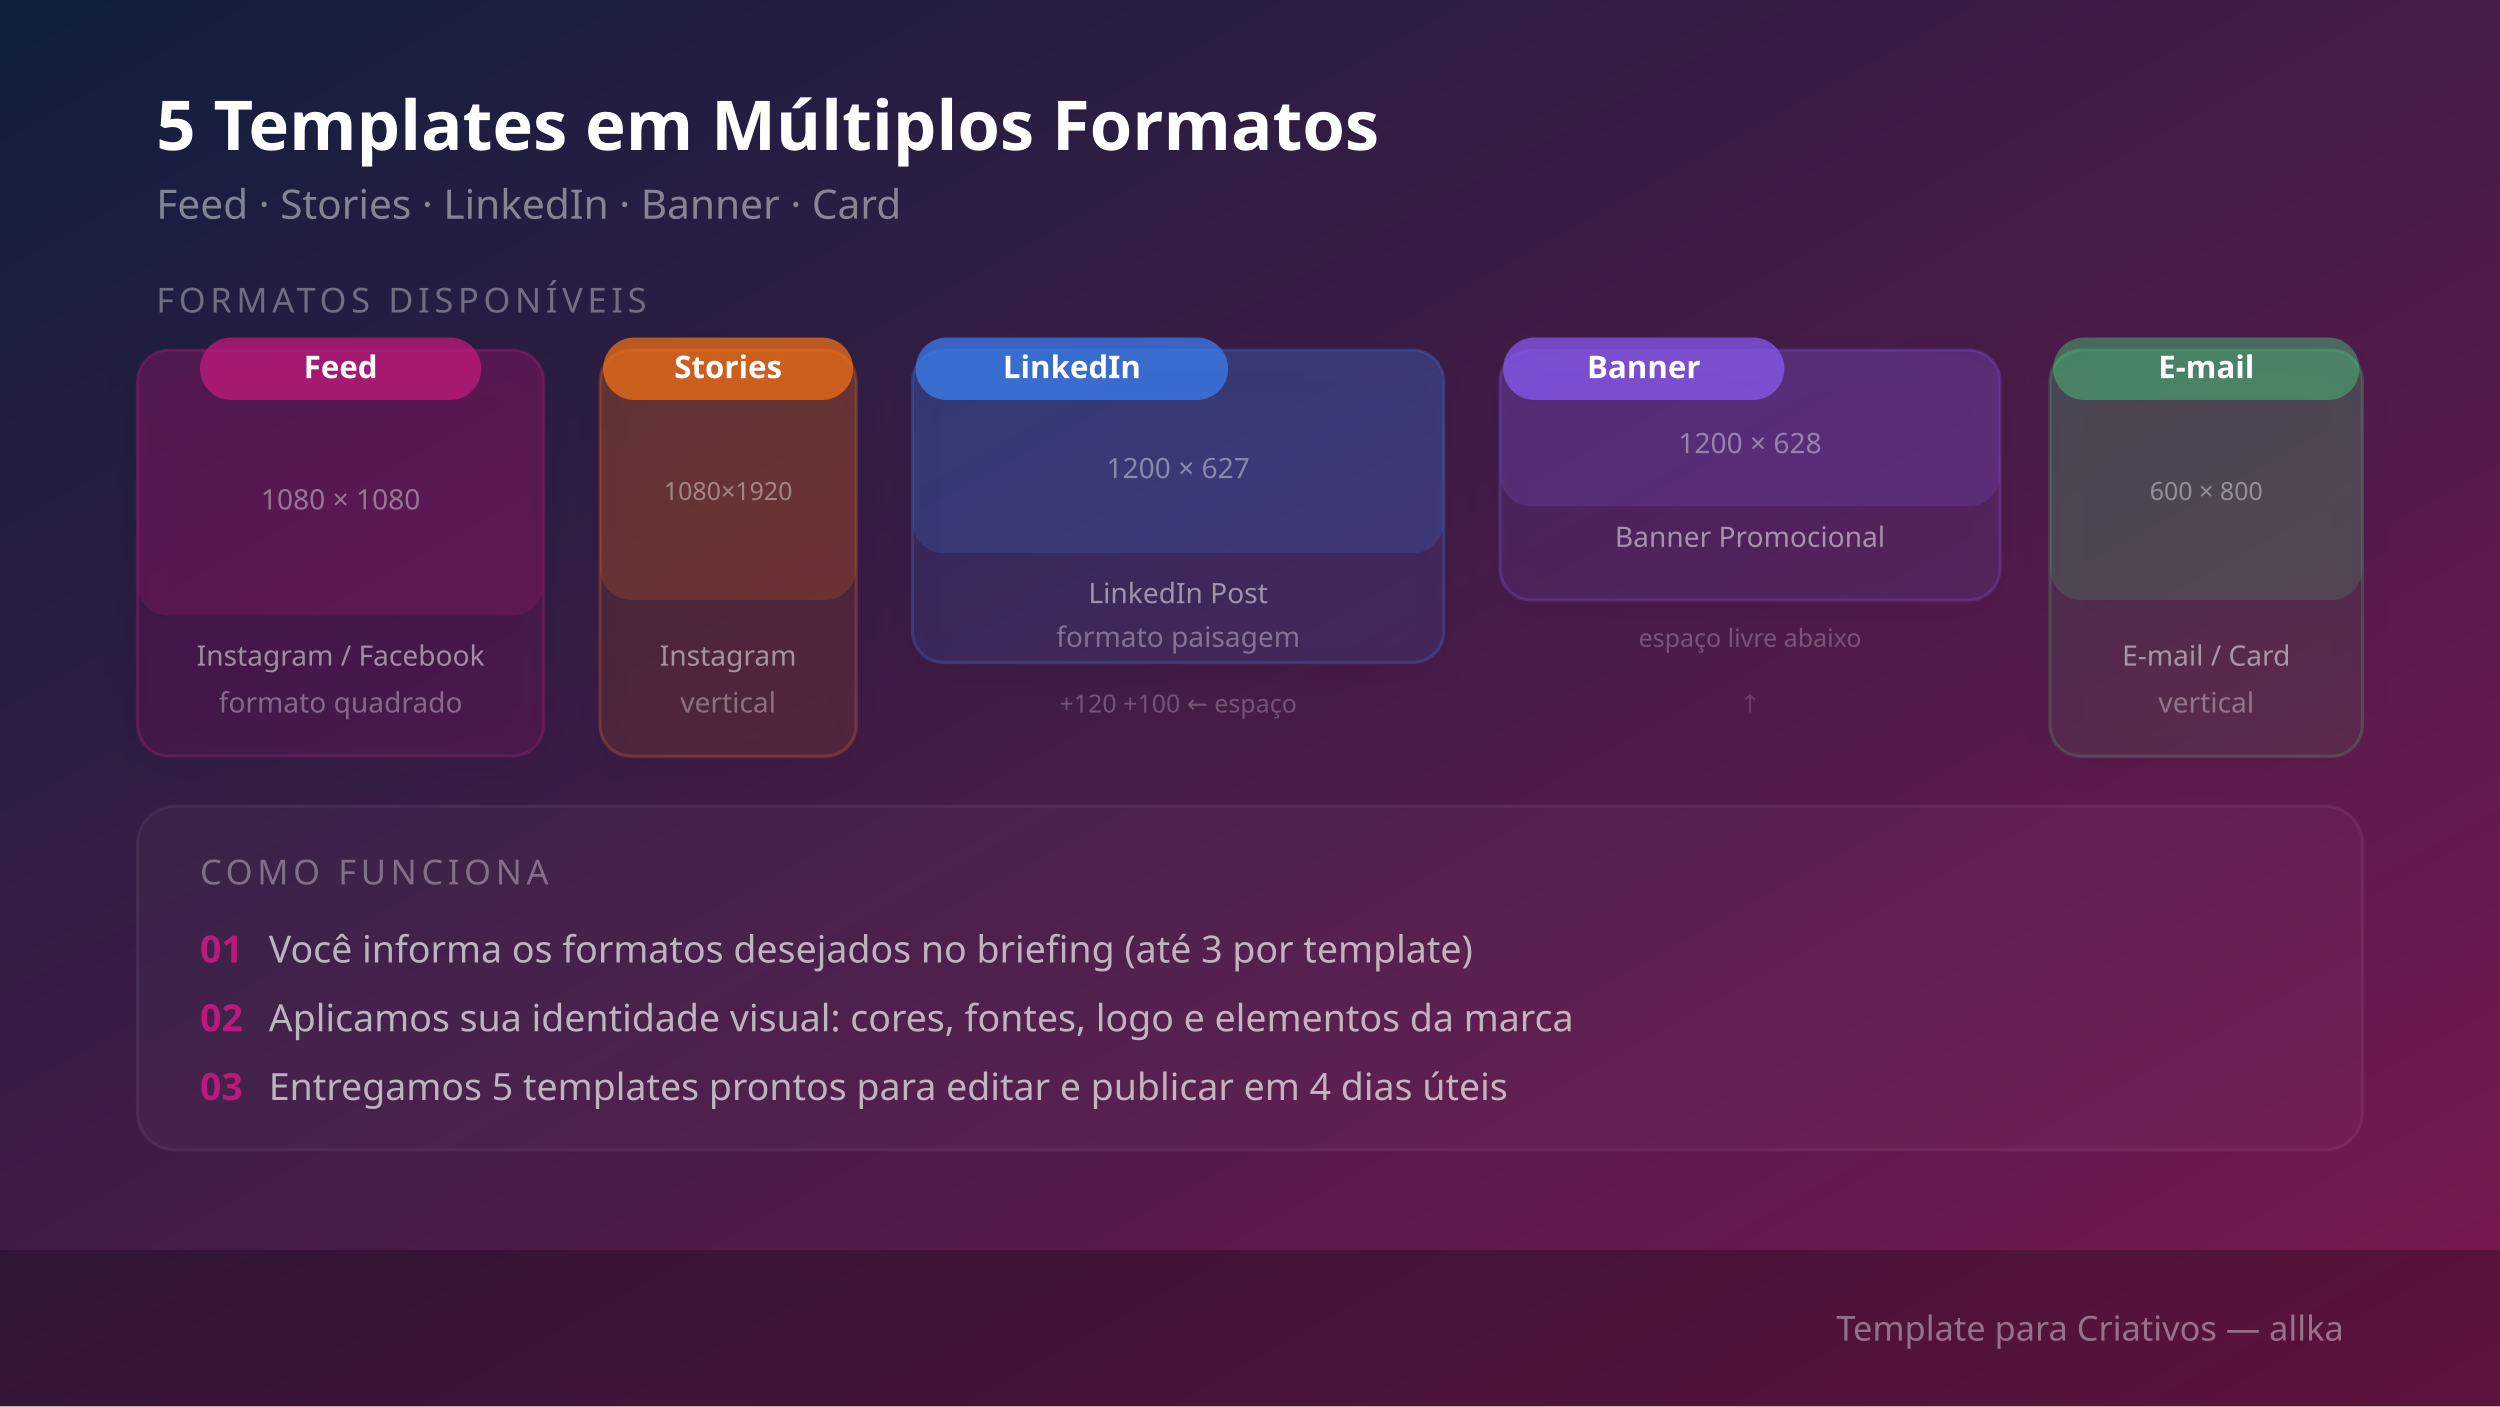
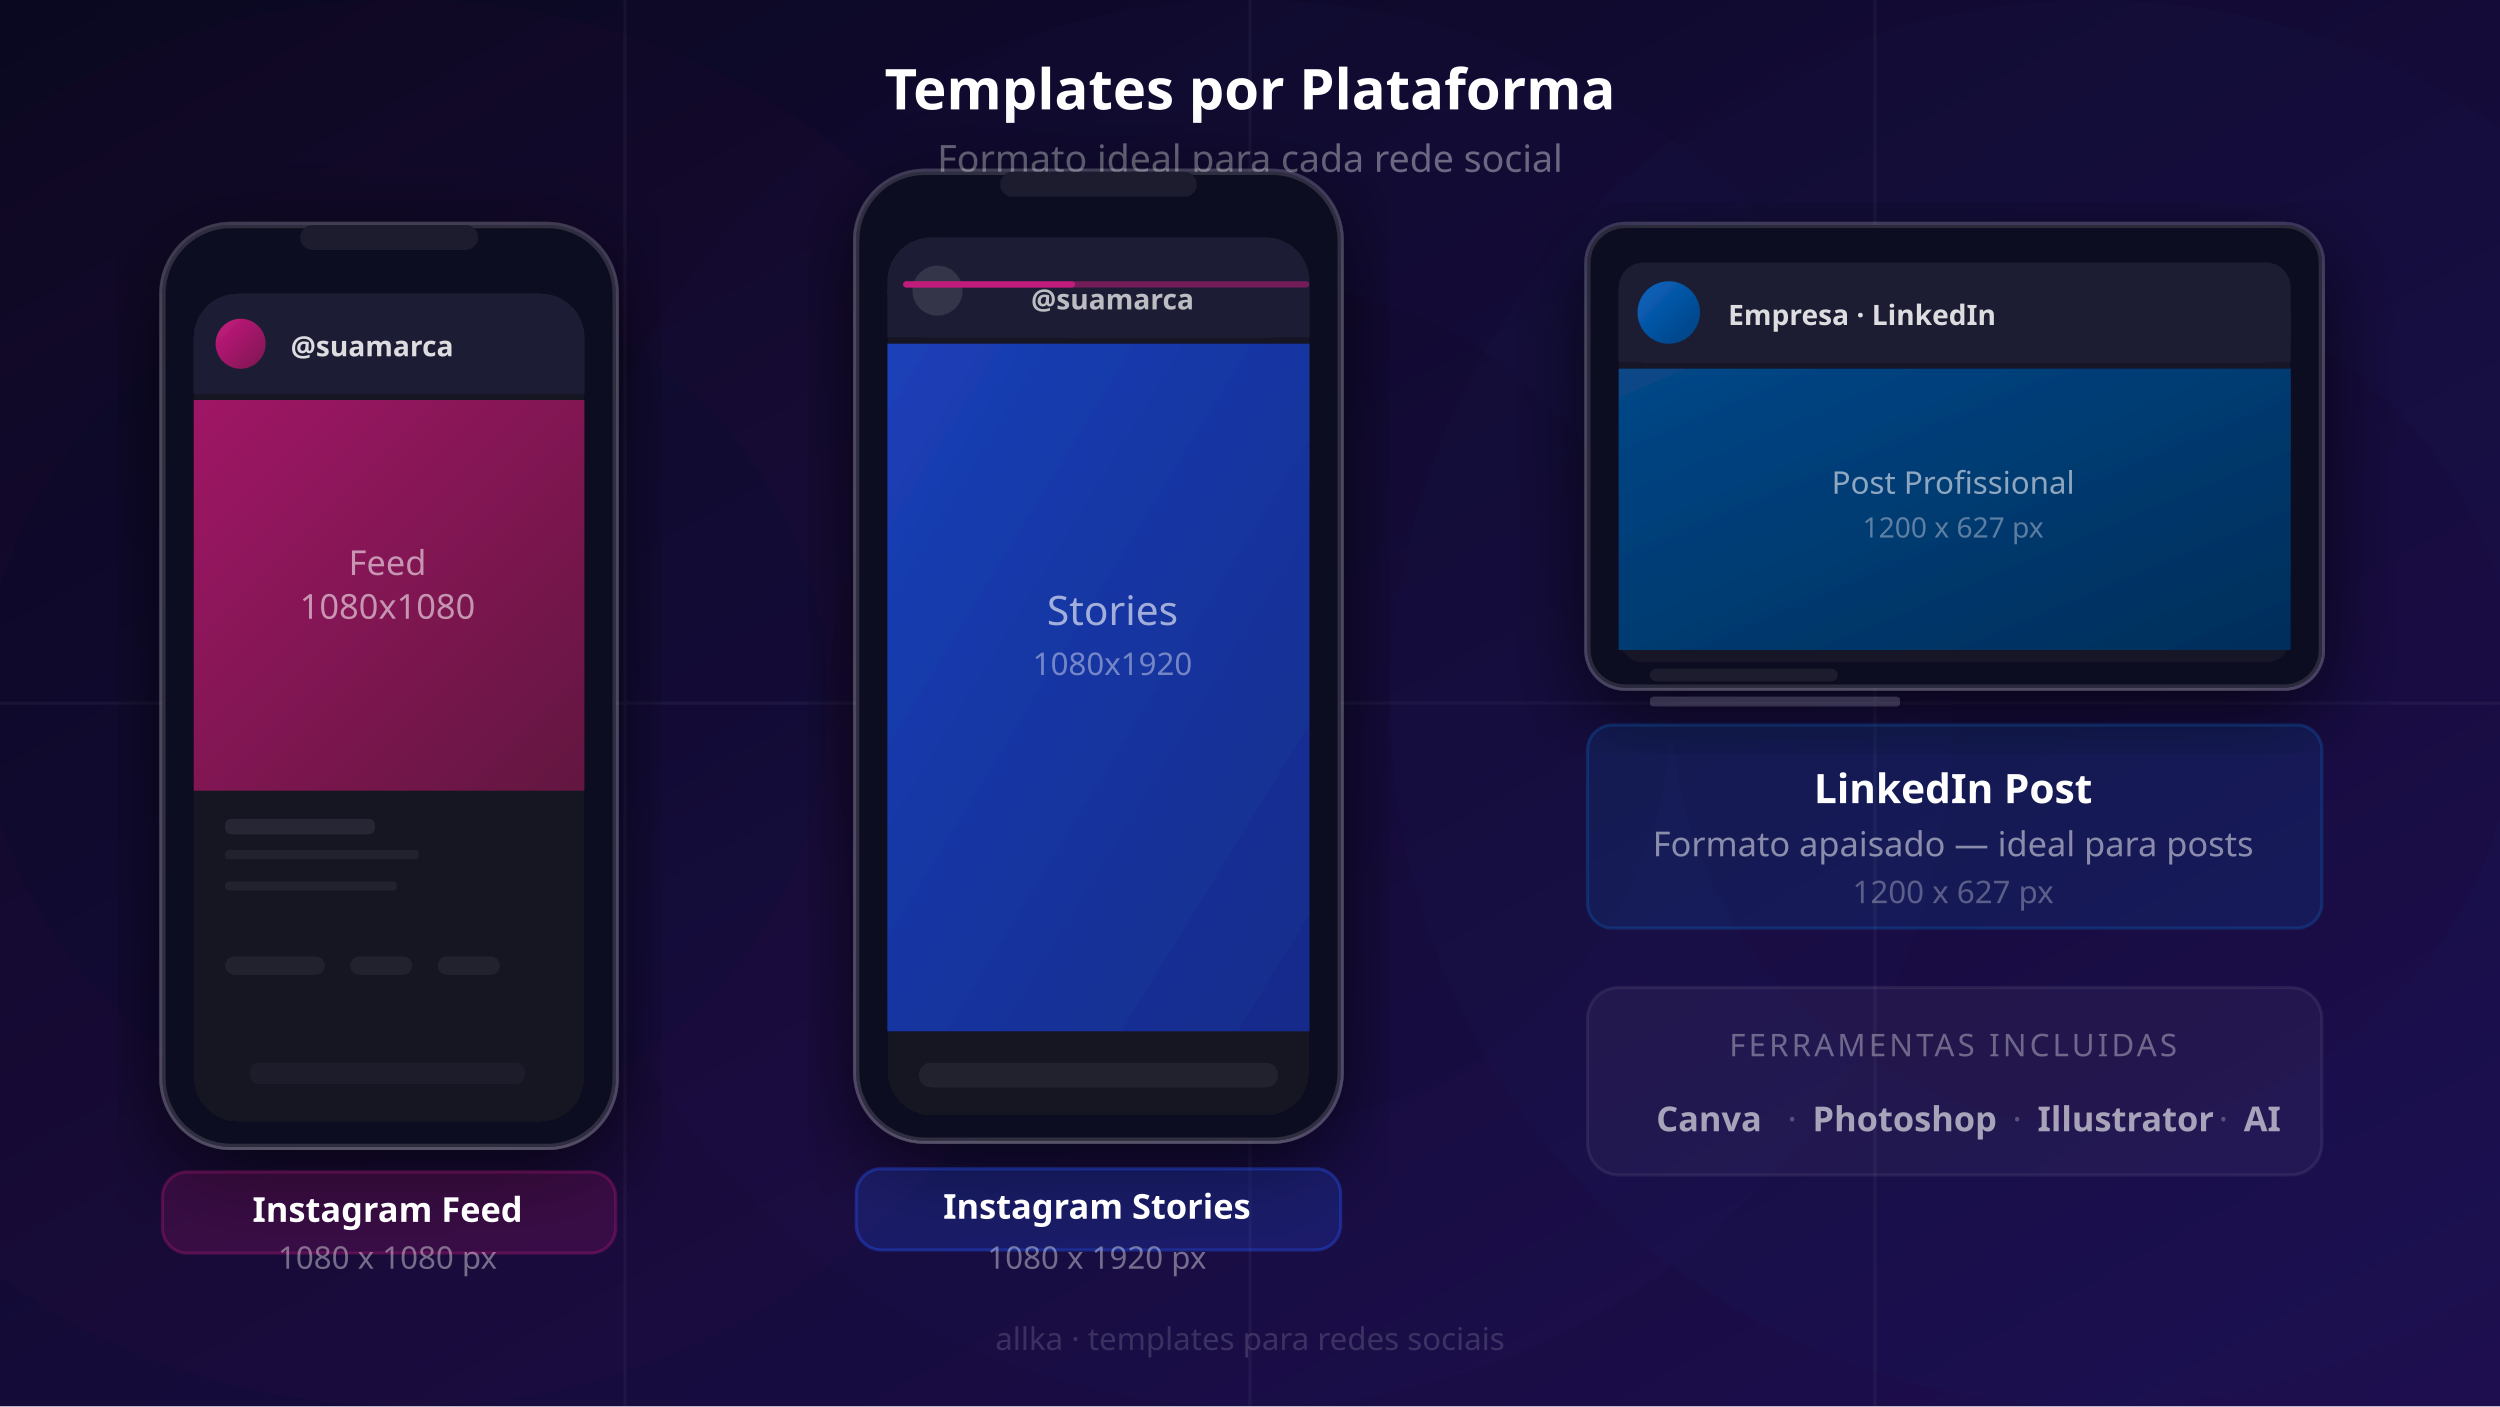
<svg xmlns="http://www.w3.org/2000/svg" viewBox="0 0 800 450" width="800" height="450">
  <defs>
    <linearGradient id="bg" x1="0%" y1="0%" x2="100%" y2="100%">
-       <stop offset="0%" style="stop-color:#0f1f3e;stop-opacity:1" />
-       <stop offset="100%" style="stop-color:#7b1850;stop-opacity:1" />
+       <stop offset="0%" stop-color="#0a0820" />
+       <stop offset="100%" stop-color="#1e0e50" />
    </linearGradient>
-     <filter id="shadow">
-       <feDropShadow dx="0" dy="4" stdDeviation="8" flood-color="rgba(0,0,0,0.4)" />
+     <linearGradient id="pink" x1="0%" y1="0%" x2="100%" y2="100%">
+       <stop offset="0%" stop-color="#c81a7f" />
+       <stop offset="100%" stop-color="#7b1850" />
+     </linearGradient>
+     <linearGradient id="blue" x1="0%" y1="0%" x2="100%" y2="100%">
+       <stop offset="0%" stop-color="#2558FF" />
+       <stop offset="100%" stop-color="#1a3bbf" />
+     </linearGradient>
+     <linearGradient id="linkedin" x1="0%" y1="0%" x2="100%" y2="100%">
+       <stop offset="0%" stop-color="#0a66c2" />
+       <stop offset="100%" stop-color="#004080" />
+     </linearGradient>
+     <filter id="sh">
+       <feDropShadow dx="0" dy="8" stdDeviation="14" flood-color="rgba(0,0,0,0.7)" />
    </filter>
  </defs>
  <rect width="800" height="450" fill="url(#bg)" />
-   <text x="50" y="48" font-family="system-ui,sans-serif" font-size="22" fill="#ffffff" font-weight="700">5 Templates em Múltiplos Formatos</text>
-   <text x="50" y="70" font-family="system-ui,sans-serif" font-size="13" fill="rgba(255,255,255,0.45)">Feed · Stories · LinkedIn · Banner · Card</text>
-   <text x="50" y="100" font-family="system-ui,sans-serif" font-size="11" fill="rgba(255,255,255,0.35)" letter-spacing="1.5">FORMATOS DISPONÍVEIS</text>
-   <g>
-     <rect x="44" y="112" width="130" height="130" rx="10" fill="rgba(200,26,127,0.12)" stroke="rgba(200,26,127,0.25)" stroke-width="1" filter="url(#shadow)" />
-     <rect x="44" y="112" width="130" height="85" rx="10" fill="rgba(200,26,127,0.18)" />
-     <text x="109" y="163" font-family="system-ui,sans-serif" font-size="9" fill="rgba(255,255,255,0.4)" text-anchor="middle">1080 × 1080</text>
-     <rect x="64" y="108" width="90" height="20" rx="10" fill="rgba(200,26,127,0.7)" />
-     <text x="109" y="121" font-family="system-ui,sans-serif" font-size="10" fill="#fff" text-anchor="middle" font-weight="700">Feed</text>
-     <text x="109" y="213" font-family="system-ui,sans-serif" font-size="9" fill="rgba(255,255,255,0.5)" text-anchor="middle">Instagram / Facebook</text>
-     <text x="109" y="228" font-family="system-ui,sans-serif" font-size="9" fill="rgba(255,255,255,0.35)" text-anchor="middle">formato quadrado</text>
+   <g opacity="0.04" stroke="#fff" stroke-width="1">
+     <line x1="0" y1="225" x2="800" y2="225" />
+     <line x1="200" y1="0" x2="200" y2="450" />
+     <line x1="400" y1="0" x2="400" y2="450" />
+     <line x1="600" y1="0" x2="600" y2="450" />
  </g>
-   <g>
-     <rect x="192" y="112" width="82" height="130" rx="10" fill="rgba(249,115,22,0.1)" stroke="rgba(249,115,22,0.25)" stroke-width="1" filter="url(#shadow)" />
-     <rect x="192" y="112" width="82" height="80" rx="10" fill="rgba(249,115,22,0.18)" />
-     <text x="233" y="160" font-family="system-ui,sans-serif" font-size="8" fill="rgba(255,255,255,0.4)" text-anchor="middle">1080×1920</text>
-     <rect x="193" y="108" width="80" height="20" rx="10" fill="rgba(249,115,22,0.7)" />
-     <text x="233" y="121" font-family="system-ui,sans-serif" font-size="10" fill="#fff" text-anchor="middle" font-weight="700">Stories</text>
-     <text x="233" y="213" font-family="system-ui,sans-serif" font-size="9" fill="rgba(255,255,255,0.5)" text-anchor="middle">Instagram</text>
-     <text x="233" y="228" font-family="system-ui,sans-serif" font-size="9" fill="rgba(255,255,255,0.35)" text-anchor="middle">vertical</text>
+   <circle cx="130" cy="225" r="180" fill="none" stroke="rgba(200,26,127,0.07)" stroke-width="90" opacity="0.3" />
+   <circle cx="400" cy="225" r="180" fill="none" stroke="rgba(37,88,255,0.06)" stroke-width="90" opacity="0.3" />
+   <circle cx="670" cy="225" r="180" fill="none" stroke="rgba(10,102,194,0.07)" stroke-width="90" opacity="0.3" />
+   <text x="400" y="35" font-family="system-ui,sans-serif" font-size="18" fill="#ffffff" font-weight="700" text-anchor="middle">Templates por Plataforma</text>
+   <text x="400" y="55" font-family="system-ui,sans-serif" font-size="12" fill="rgba(255,255,255,0.38)" text-anchor="middle">Formato ideal para cada rede social</text>
+   <g filter="url(#sh)">
+     <rect x="52" y="72" width="145" height="295" rx="22" fill="#0d0d20" stroke="rgba(255,255,255,0.14)" stroke-width="2" />
+     <rect x="96" y="72" width="57" height="8" rx="4" fill="#1a1a2e" />
+     <rect x="62" y="94" width="125" height="265" rx="14" fill="#121220" />
+     <rect x="62" y="94" width="125" height="32" rx="14" fill="#1e1e35" />
+     <rect x="62" y="112" width="125" height="14" fill="#1e1e35" />
+     <circle cx="77" cy="110" r="8" fill="url(#pink)" />
+     <text x="93" y="114" font-family="system-ui,sans-serif" font-size="9" fill="rgba(255,255,255,0.85)" font-weight="700">@suamarca</text>
+     <rect x="62" y="128" width="125" height="125" fill="url(#pink)" />
+     <rect x="62" y="128" width="125" height="125" fill="rgba(0,0,0,0.2)" />
+     <text x="124" y="184" font-family="system-ui,sans-serif" font-size="11" fill="rgba(255,255,255,0.55)" text-anchor="middle">Feed</text>
+     <text x="124" y="198" font-family="system-ui,sans-serif" font-size="11" fill="rgba(255,255,255,0.55)" text-anchor="middle">1080x1080</text>
+     <rect x="72" y="262" width="48" height="5" rx="2" fill="rgba(255,255,255,0.09)" />
+     <rect x="72" y="272" width="62" height="3" rx="1" fill="rgba(255,255,255,0.06)" />
+     <rect x="72" y="282" width="55" height="3" rx="1" fill="rgba(255,255,255,0.06)" />
+     <rect x="72" y="306" width="32" height="6" rx="3" fill="rgba(255,255,255,0.06)" />
+     <rect x="112" y="306" width="20" height="6" rx="3" fill="rgba(255,255,255,0.06)" />
+     <rect x="140" y="306" width="20" height="6" rx="3" fill="rgba(255,255,255,0.06)" />
+     <rect x="80" y="340" width="88" height="7" rx="3" fill="rgba(255,255,255,0.05)" />
  </g>
-   <g>
-     <rect x="292" y="112" width="170" height="100" rx="10" fill="rgba(59,130,246,0.1)" stroke="rgba(59,130,246,0.25)" stroke-width="1" filter="url(#shadow)" />
-     <rect x="292" y="112" width="170" height="65" rx="10" fill="rgba(59,130,246,0.18)" />
-     <text x="377" y="153" font-family="system-ui,sans-serif" font-size="9" fill="rgba(255,255,255,0.4)" text-anchor="middle">1200 × 627</text>
-     <rect x="293" y="108" width="100" height="20" rx="10" fill="rgba(59,130,246,0.7)" />
-     <text x="343" y="121" font-family="system-ui,sans-serif" font-size="10" fill="#fff" text-anchor="middle" font-weight="700">LinkedIn</text>
-     <text x="377" y="193" font-family="system-ui,sans-serif" font-size="9" fill="rgba(255,255,255,0.5)" text-anchor="middle">LinkedIn Post</text>
-     <text x="377" y="207" font-family="system-ui,sans-serif" font-size="9" fill="rgba(255,255,255,0.35)" text-anchor="middle">formato paisagem</text>
-     <text x="377" y="228" font-family="system-ui,sans-serif" font-size="8" fill="rgba(255,255,255,0.25)" text-anchor="middle">+120 +100 ← espaço</text>
+   <rect x="52" y="375" width="145" height="26" rx="8" fill="rgba(200,26,127,0.18)" stroke="rgba(200,26,127,0.3)" stroke-width="1" />
+   <text x="124" y="391" font-family="system-ui,sans-serif" font-size="11" fill="#fff" text-anchor="middle" font-weight="700">Instagram Feed</text>
+   <text x="124" y="406" font-family="system-ui,sans-serif" font-size="10" fill="rgba(255,255,255,0.4)" text-anchor="middle">1080 x 1080 px</text>
+   <g filter="url(#sh)">
+     <rect x="274" y="55" width="155" height="310" rx="22" fill="#0d0d20" stroke="rgba(255,255,255,0.14)" stroke-width="2" />
+     <rect x="320" y="55" width="63" height="8" rx="4" fill="#1a1a2e" />
+     <rect x="284" y="76" width="135" height="281" rx="14" fill="#121220" />
+     <rect x="284" y="76" width="135" height="32" rx="14" fill="#1e1e35" />
+     <rect x="284" y="93" width="135" height="15" fill="#1e1e35" />
+     <circle cx="300" cy="93" r="8" fill="rgba(255,255,255,0.1)" />
+     <rect x="289" y="90" width="130" height="2" rx="1" fill="rgba(200,26,127,0.5)" />
+     <rect x="289" y="90" width="55" height="2" rx="1" fill="rgba(200,26,127,0.9)" />
+     <text x="356" y="99" font-family="system-ui,sans-serif" font-size="9" fill="rgba(255,255,255,0.7)" text-anchor="middle" font-weight="600">@suamarca</text>
+     <rect x="284" y="110" width="135" height="220" fill="url(#blue)" />
+     <rect x="284" y="110" width="135" height="220" fill="rgba(0,0,0,0.28)" />
+     <text x="356" y="200" font-family="system-ui,sans-serif" font-size="13" fill="rgba(255,255,255,0.6)" text-anchor="middle">Stories</text>
+     <text x="356" y="216" font-family="system-ui,sans-serif" font-size="10" fill="rgba(255,255,255,0.4)" text-anchor="middle">1080x1920</text>
+     <rect x="294" y="340" width="115" height="8" rx="4" fill="rgba(255,255,255,0.07)" />
  </g>
-   <g>
-     <rect x="480" y="112" width="160" height="80" rx="10" fill="rgba(139,92,246,0.1)" stroke="rgba(139,92,246,0.25)" stroke-width="1" filter="url(#shadow)" />
-     <rect x="480" y="112" width="160" height="50" rx="10" fill="rgba(139,92,246,0.18)" />
-     <text x="560" y="145" font-family="system-ui,sans-serif" font-size="9" fill="rgba(255,255,255,0.4)" text-anchor="middle">1200 × 628</text>
-     <rect x="481" y="108" width="90" height="20" rx="10" fill="rgba(139,92,246,0.7)" />
-     <text x="526" y="121" font-family="system-ui,sans-serif" font-size="10" fill="#fff" text-anchor="middle" font-weight="700">Banner</text>
-     <text x="560" y="175" font-family="system-ui,sans-serif" font-size="9" fill="rgba(255,255,255,0.5)" text-anchor="middle">Banner Promocional</text>
-     <text x="560" y="207" font-family="system-ui,sans-serif" font-size="8" fill="rgba(255,255,255,0.25)" text-anchor="middle">espaço livre abaixo</text>
-     <text x="560" y="228" font-family="system-ui,sans-serif" font-size="8" fill="rgba(255,255,255,0.15)" text-anchor="middle">↑</text>
+   <rect x="274" y="374" width="155" height="26" rx="8" fill="rgba(37,88,255,0.2)" stroke="rgba(37,88,255,0.35)" stroke-width="1" />
+   <text x="351" y="390" font-family="system-ui,sans-serif" font-size="11" fill="#fff" text-anchor="middle" font-weight="700">Instagram Stories</text>
+   <text x="351" y="406" font-family="system-ui,sans-serif" font-size="10" fill="rgba(255,255,255,0.4)" text-anchor="middle">1080 x 1920 px</text>
+   <g filter="url(#sh)">
+     <rect x="508" y="72" width="235" height="148" rx="12" fill="#0d0d20" stroke="rgba(255,255,255,0.12)" stroke-width="2" />
+     <rect x="518" y="84" width="215" height="128" rx="8" fill="#141428" />
+     <rect x="518" y="84" width="215" height="32" rx="8" fill="#1c1c32" />
+     <rect x="518" y="100" width="215" height="16" fill="#1c1c32" />
+     <circle cx="534" cy="100" r="10" fill="url(#linkedin)" />
+     <text x="553" y="104" font-family="system-ui,sans-serif" font-size="9" fill="rgba(255,255,255,0.85)" font-weight="700">Empresa · LinkedIn</text>
+     <rect x="518" y="118" width="215" height="90" fill="url(#linkedin)" />
+     <rect x="518" y="118" width="215" height="90" fill="rgba(0,0,0,0.3)" />
+     <text x="625" y="158" font-family="system-ui,sans-serif" font-size="10" fill="rgba(255,255,255,0.55)" text-anchor="middle">Post Profissional</text>
+     <text x="625" y="172" font-family="system-ui,sans-serif" font-size="9" fill="rgba(255,255,255,0.35)" text-anchor="middle">1200 x 627 px</text>
+     <rect x="528" y="214" width="60" height="4" rx="2" fill="rgba(255,255,255,0.07)" />
+     <rect x="528" y="223" width="80" height="3" rx="1" fill="rgba(255,255,255,0.05)" />
  </g>
-   <g>
-     <rect x="656" y="112" width="100" height="130" rx="10" fill="rgba(74,222,128,0.07)" stroke="rgba(74,222,128,0.2)" stroke-width="1" filter="url(#shadow)" />
-     <rect x="656" y="112" width="100" height="80" rx="10" fill="rgba(74,222,128,0.15)" />
-     <text x="706" y="160" font-family="system-ui,sans-serif" font-size="8" fill="rgba(255,255,255,0.4)" text-anchor="middle">600 × 800</text>
-     <rect x="657" y="108" width="98" height="20" rx="10" fill="rgba(74,222,128,0.4)" />
-     <text x="706" y="121" font-family="system-ui,sans-serif" font-size="10" fill="#fff" text-anchor="middle" font-weight="700">E-mail</text>
-     <text x="706" y="213" font-family="system-ui,sans-serif" font-size="9" fill="rgba(255,255,255,0.5)" text-anchor="middle">E-mail / Card</text>
-     <text x="706" y="228" font-family="system-ui,sans-serif" font-size="9" fill="rgba(255,255,255,0.35)" text-anchor="middle">vertical</text>
-   </g>
-   <rect x="44" y="258" width="712" height="110" rx="12" fill="rgba(255,255,255,0.03)" stroke="rgba(255,255,255,0.06)" stroke-width="1" />
-   <text x="64" y="283" font-family="system-ui,sans-serif" font-size="11" fill="rgba(255,255,255,0.35)" letter-spacing="1.5">COMO FUNCIONA</text>
-   <text x="64" y="308" font-family="system-ui,sans-serif" font-size="12" fill="rgba(200,26,127,0.9)" font-weight="700">01</text>
-   <text x="86" y="308" font-family="system-ui,sans-serif" font-size="12" fill="rgba(255,255,255,0.65)">Você informa os formatos desejados no briefing (até 3 por template)</text>
-   <text x="64" y="330" font-family="system-ui,sans-serif" font-size="12" fill="rgba(200,26,127,0.9)" font-weight="700">02</text>
-   <text x="86" y="330" font-family="system-ui,sans-serif" font-size="12" fill="rgba(255,255,255,0.65)">Aplicamos sua identidade visual: cores, fontes, logo e elementos da marca</text>
-   <text x="64" y="352" font-family="system-ui,sans-serif" font-size="12" fill="rgba(200,26,127,0.9)" font-weight="700">03</text>
-   <text x="86" y="352" font-family="system-ui,sans-serif" font-size="12" fill="rgba(255,255,255,0.65)">Entregamos 5 templates prontos para editar e publicar em 4 dias úteis</text>
-   <rect x="0" y="400" width="800" height="50" fill="rgba(0,0,0,0.25)" />
-   <text x="750" y="429" font-family="system-ui,sans-serif" font-size="11" fill="rgba(255,255,255,0.4)" text-anchor="end">Template para Criativos — allka</text>
+   <rect x="508" y="232" width="235" height="65" rx="8" fill="rgba(10,102,194,0.15)" stroke="rgba(10,102,194,0.3)" stroke-width="1" />
+   <text x="625" y="257" font-family="system-ui,sans-serif" font-size="13" fill="#fff" text-anchor="middle" font-weight="700">LinkedIn Post</text>
+   <text x="625" y="274" font-family="system-ui,sans-serif" font-size="11" fill="rgba(255,255,255,0.5)" text-anchor="middle">Formato apaisado — ideal para posts</text>
+   <text x="625" y="289" font-family="system-ui,sans-serif" font-size="10" fill="rgba(255,255,255,0.3)" text-anchor="middle">1200 x 627 px</text>
+   <rect x="508" y="316" width="235" height="60" rx="10" fill="rgba(255,255,255,0.04)" stroke="rgba(255,255,255,0.07)" stroke-width="1" />
+   <text x="625" y="338" font-family="system-ui,sans-serif" font-size="10" fill="rgba(255,255,255,0.35)" text-anchor="middle" letter-spacing="1">FERRAMENTAS INCLUIDAS</text>
+   <text x="530" y="362" font-family="system-ui,sans-serif" font-size="11" fill="rgba(255,255,255,0.6)" font-weight="600">Canva</text>
+   <text x="572" y="362" font-family="system-ui,sans-serif" font-size="11" fill="rgba(255,255,255,0.25)">·</text>
+   <text x="580" y="362" font-family="system-ui,sans-serif" font-size="11" fill="rgba(255,255,255,0.6)" font-weight="600">Photoshop</text>
+   <text x="644" y="362" font-family="system-ui,sans-serif" font-size="11" fill="rgba(255,255,255,0.25)">·</text>
+   <text x="652" y="362" font-family="system-ui,sans-serif" font-size="11" fill="rgba(255,255,255,0.6)" font-weight="600">Illustrator</text>
+   <text x="710" y="362" font-family="system-ui,sans-serif" font-size="11" fill="rgba(255,255,255,0.25)">·</text>
+   <text x="718" y="362" font-family="system-ui,sans-serif" font-size="11" fill="rgba(255,255,255,0.6)" font-weight="600">AI</text>
+   <text x="400" y="432" font-family="system-ui,sans-serif" font-size="10" fill="rgba(255,255,255,0.15)" text-anchor="middle">allka · templates para redes sociais</text>
</svg>
